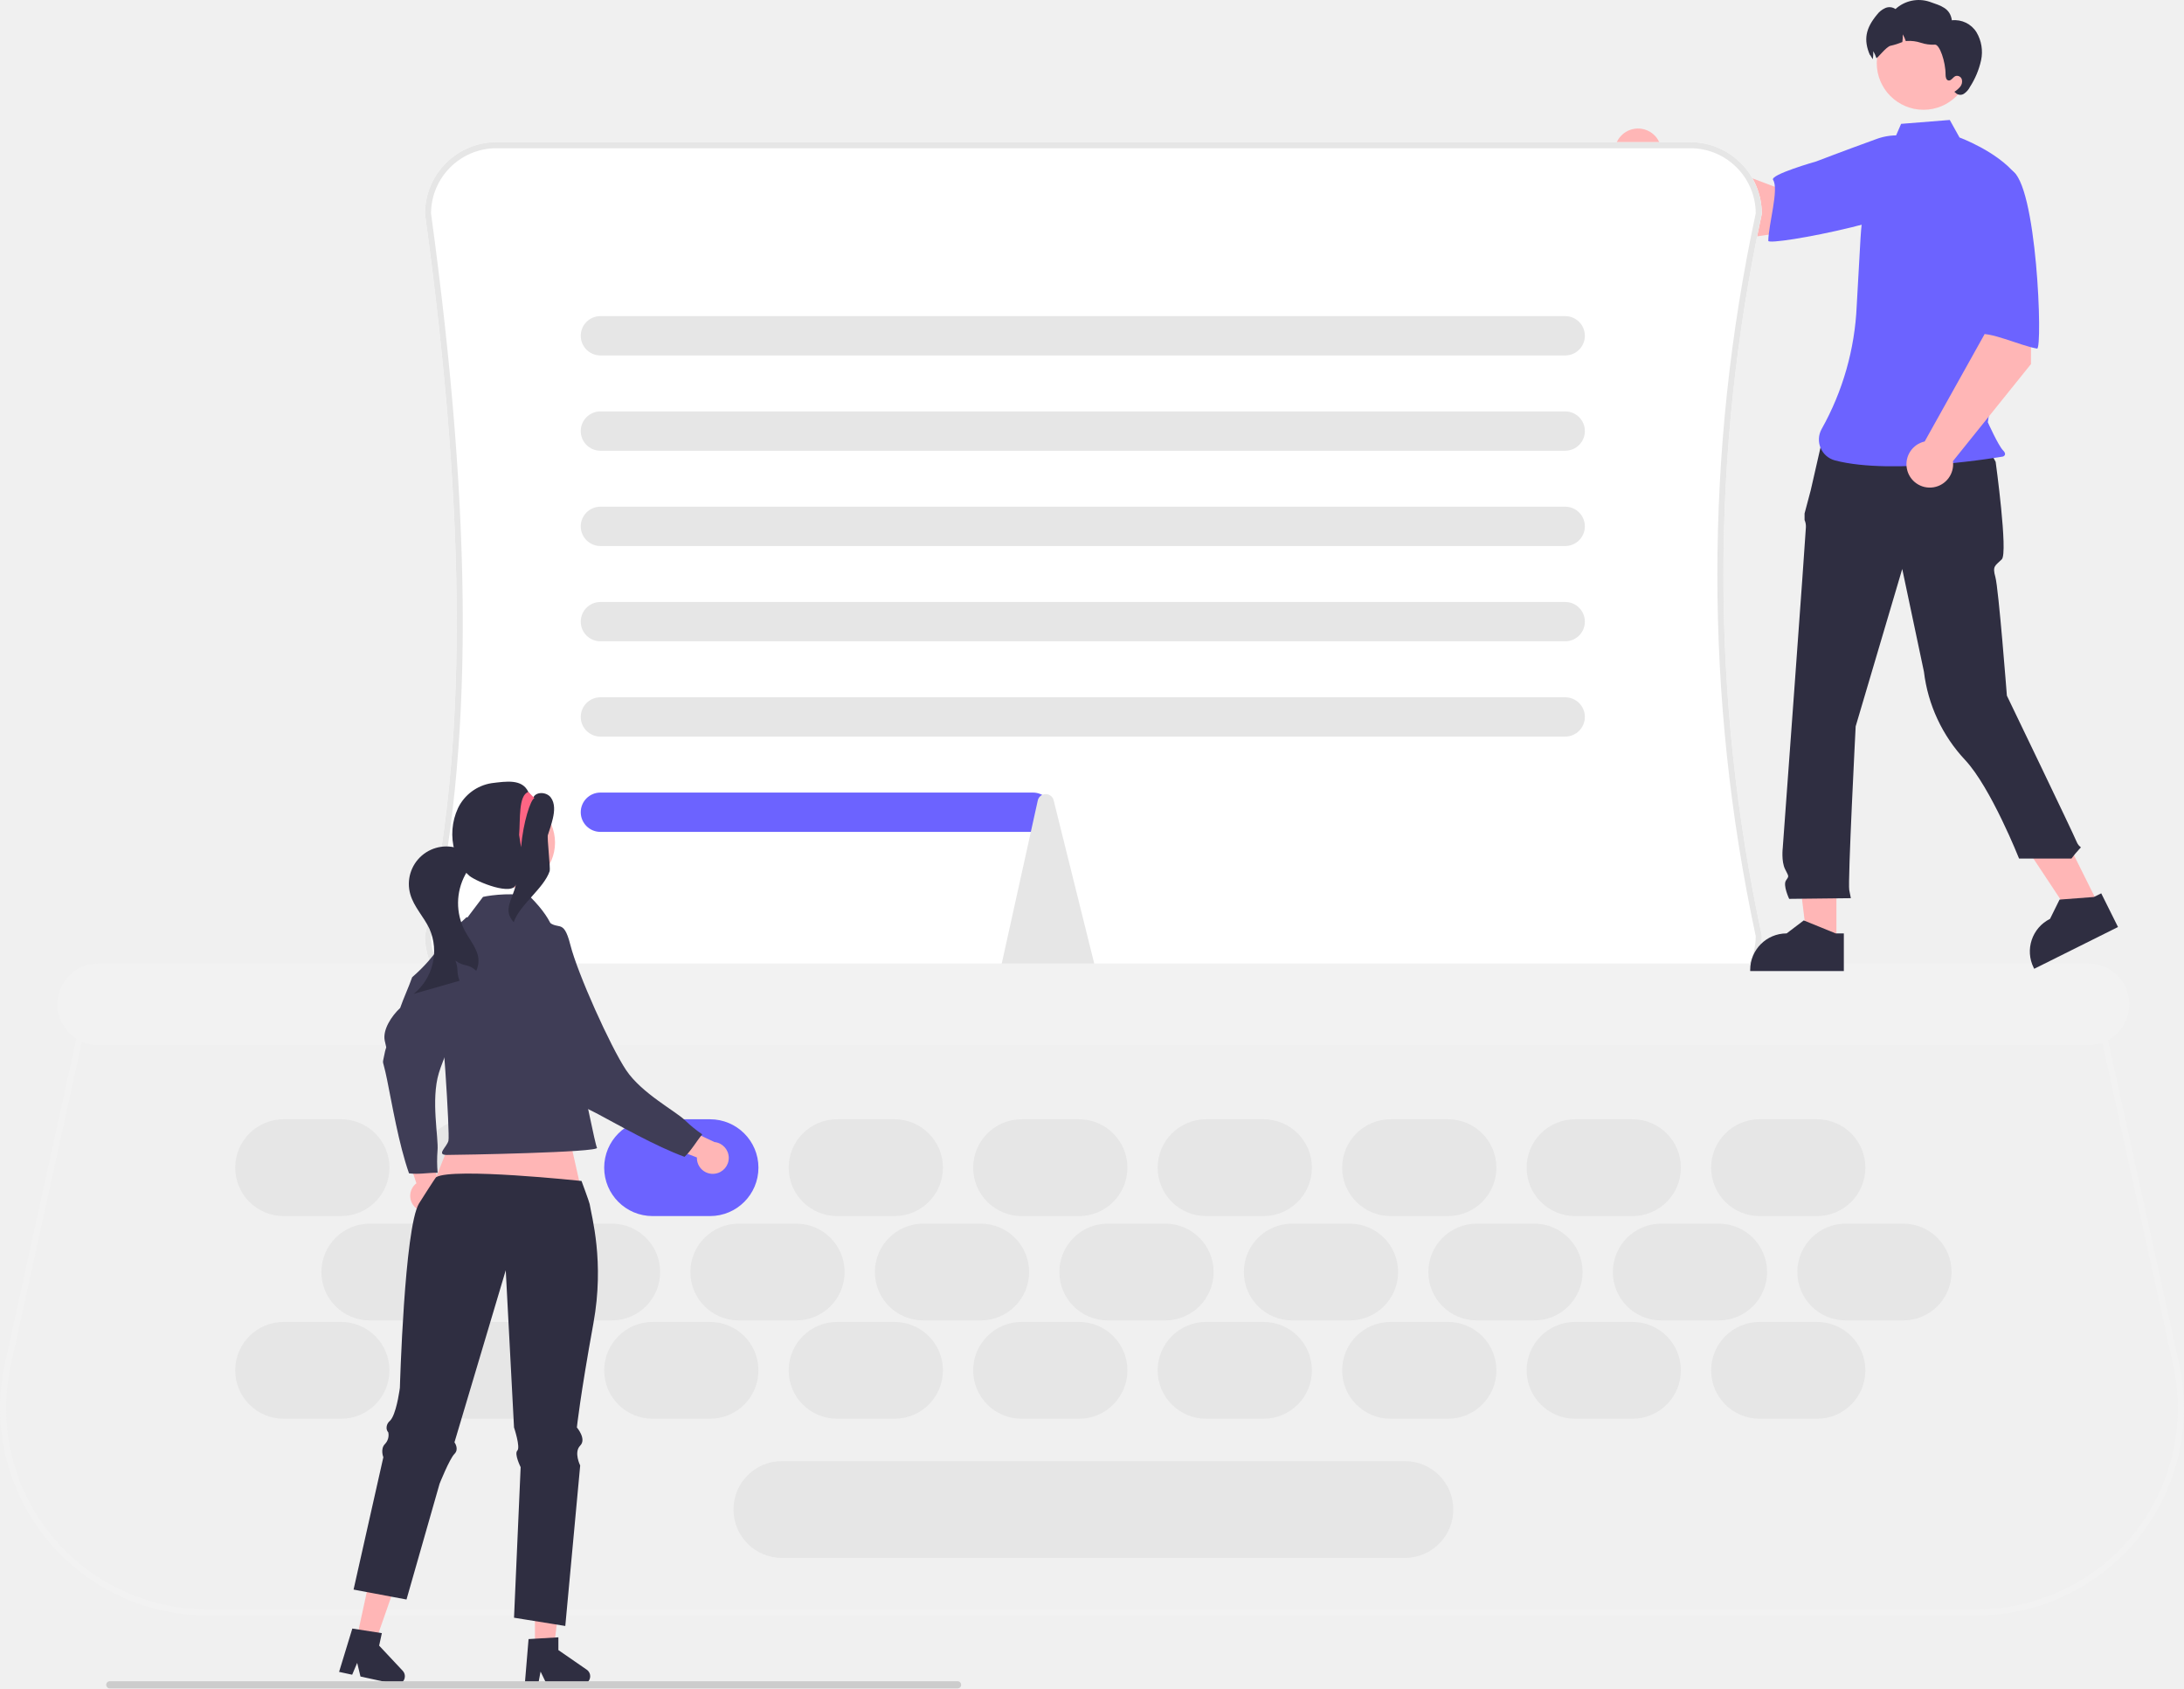
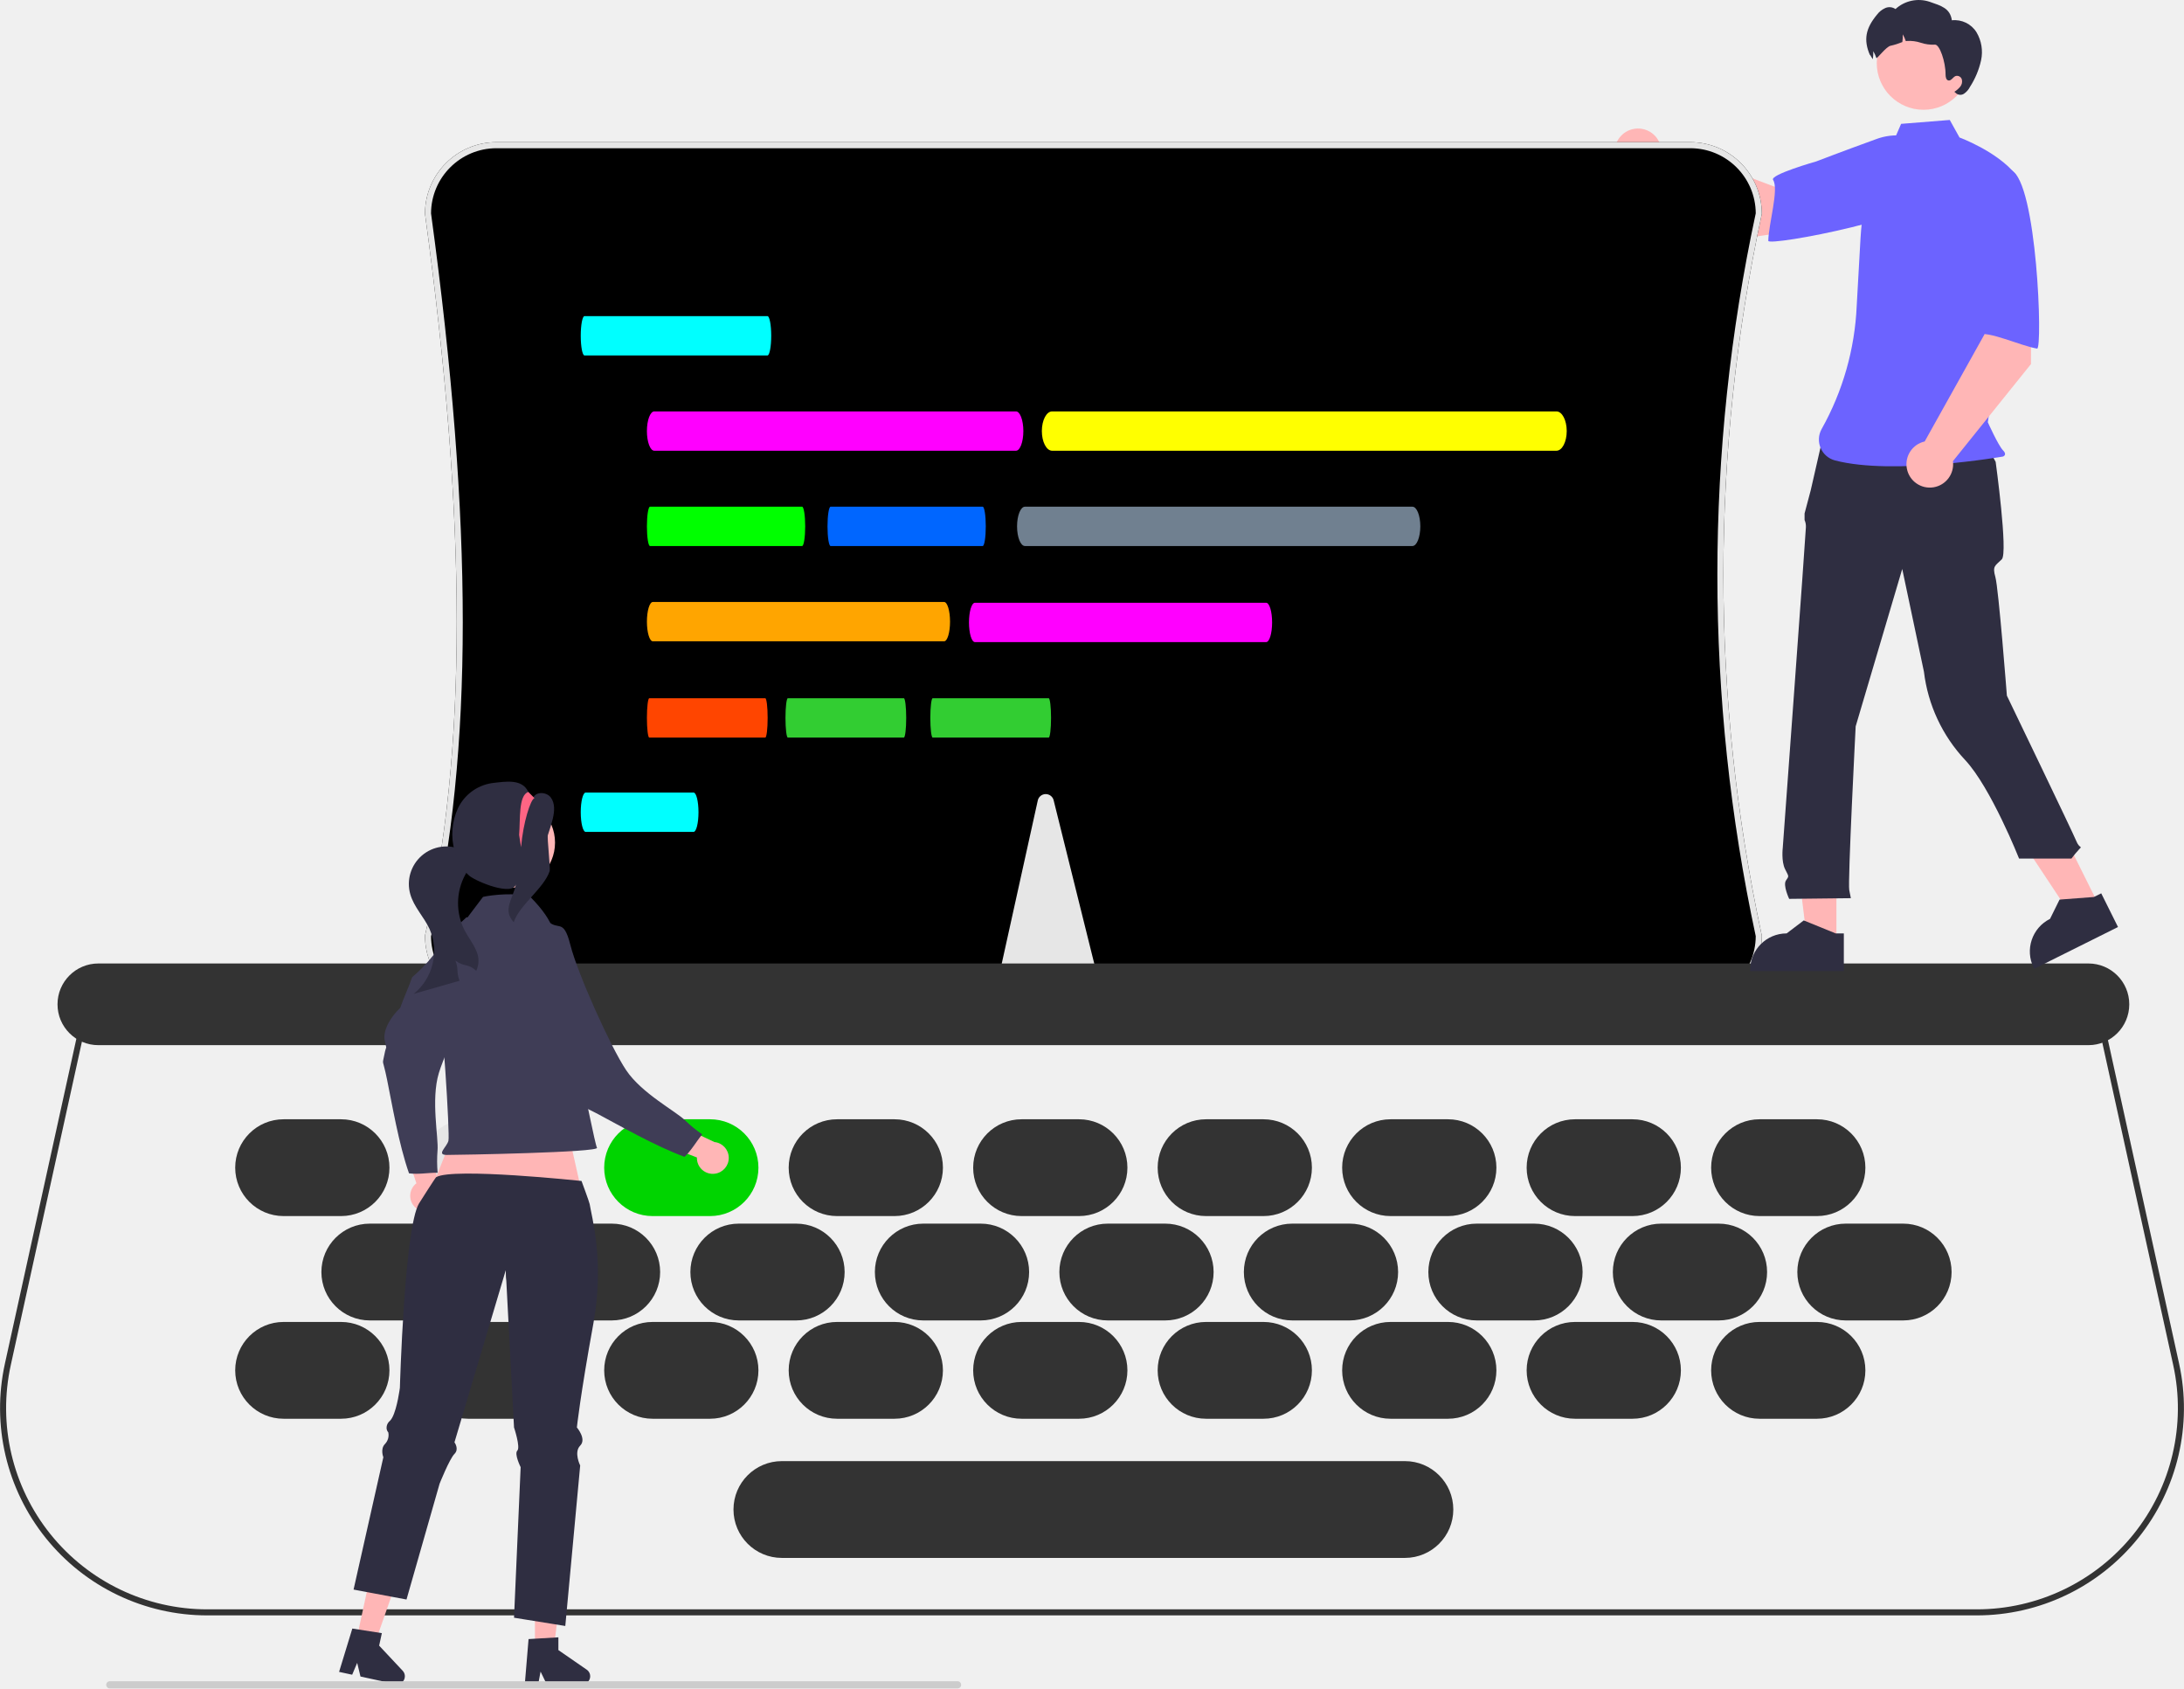
- <svg xmlns="http://www.w3.org/2000/svg" data-name="Layer 1" width="722.113" height="558.151" viewBox="0 0 722.113 558.151">
-   <path d="M892.077,705.041h-585.082a68.496,68.496,0,0,1-66.896-83.213l26.134-118.787H932.84l26.134,118.787a68.496,68.496,0,0,1-66.896,83.213Zm-624.237-200-25.788,117.217a66.497,66.497,0,0,0,64.943,80.783h585.082a66.497,66.497,0,0,0,64.943-80.783l-25.788-117.217Z" transform="translate(-238.4798 -171.0368)" fill="#f2f2f2" />
-   <path d="M817.785,249.415l30.69-4.574-4.848-21.349-18.4,9.267-37.961-14.307a7.717,7.717,0,1,0-5.048,10.199Z" transform="translate(-238.4798 -171.0368)" fill="#ffb6b6" />
-   <path d="M880.164,233.455c-2.373,8.995-57.048,19.141-57.02,17.195.078-5.531,3.593-17.135,1.585-20.146-1.148-1.722,14.313-6.121,14.313-6.121s8.533-3.285,19.596-7.293a19.721,19.721,0,0,1,18.85,2.604S882.537,224.461,880.164,233.455Z" transform="translate(-238.4798 -171.0368)" fill="#6c63ff" />
-   <path d="M351.247,608.037h-19a16,16,0,0,0,0,32h19a16,16,0,0,0,0-32Z" transform="translate(-238.4798 -171.0368)" fill="#e6e6e6" />
-   <path d="M412.247,608.037h-19a16,16,0,0,0,0,32h19a16,16,0,0,0,0-32Z" transform="translate(-238.4798 -171.0368)" fill="#e6e6e6" />
-   <path d="M473.247,608.037h-19a16,16,0,0,0,0,32h19a16,16,0,0,0,0-32Z" transform="translate(-238.4798 -171.0368)" fill="#e6e6e6" />
-   <path d="M534.247,608.037h-19a16,16,0,0,0,0,32h19a16,16,0,0,0,0-32Z" transform="translate(-238.4798 -171.0368)" fill="#e6e6e6" />
-   <path d="M595.247,608.037h-19a16,16,0,0,0,0,32h19a16,16,0,0,0,0-32Z" transform="translate(-238.4798 -171.0368)" fill="#e6e6e6" />
-   <path d="M656.247,608.037h-19a16,16,0,0,0,0,32h19a16,16,0,0,0,0-32Z" transform="translate(-238.4798 -171.0368)" fill="#e6e6e6" />
-   <path d="M717.247,608.037h-19a16,16,0,0,0,0,32h19a16,16,0,0,0,0-32Z" transform="translate(-238.4798 -171.0368)" fill="#e6e6e6" />
-   <path d="M778.247,608.037h-19a16,16,0,0,0,0,32h19a16,16,0,0,0,0-32Z" transform="translate(-238.4798 -171.0368)" fill="#e6e6e6" />
-   <path d="M839.247,608.037h-19a16,16,0,0,0,0,32h19a16,16,0,0,0,0-32Z" transform="translate(-238.4798 -171.0368)" fill="#e6e6e6" />
-   <path d="M351.247,541.037h-19a16,16,0,0,0,0,32h19a16,16,0,0,0,0-32Z" transform="translate(-238.4798 -171.0368)" fill="#e6e6e6" />
-   <path d="M412.247,541.037h-19a16,16,0,0,0,0,32h19a16,16,0,0,0,0-32Z" transform="translate(-238.4798 -171.0368)" fill="#e6e6e6" />
-   <path d="M473.247,541.037h-19a16,16,0,0,0,0,32h19a16,16,0,0,0,0-32Z" transform="translate(-238.4798 -171.0368)" fill="#6c63ff" />
-   <path d="M534.247,541.037h-19a16,16,0,0,0,0,32h19a16,16,0,0,0,0-32Z" transform="translate(-238.4798 -171.0368)" fill="#e6e6e6" />
-   <path d="M595.247,541.037h-19a16,16,0,0,0,0,32h19a16,16,0,0,0,0-32Z" transform="translate(-238.4798 -171.0368)" fill="#e6e6e6" />
-   <path d="M656.247,541.037h-19a16,16,0,0,0,0,32h19a16,16,0,0,0,0-32Z" transform="translate(-238.4798 -171.0368)" fill="#e6e6e6" />
-   <path d="M717.247,541.037h-19a16,16,0,0,0,0,32h19a16,16,0,0,0,0-32Z" transform="translate(-238.4798 -171.0368)" fill="#e6e6e6" />
-   <path d="M778.247,541.037h-19a16,16,0,0,0,0,32h19a16,16,0,0,0,0-32Z" transform="translate(-238.4798 -171.0368)" fill="#e6e6e6" />
-   <path d="M839.247,541.037h-19a16,16,0,0,0,0,32h19a16,16,0,0,0,0-32Z" transform="translate(-238.4798 -171.0368)" fill="#e6e6e6" />
-   <path d="M379.747,575.537h-19a16,16,0,0,0,0,32h19a16,16,0,0,0,0-32Z" transform="translate(-238.4798 -171.0368)" fill="#e6e6e6" />
-   <path d="M440.747,575.537h-19a16,16,0,0,0,0,32h19a16,16,0,0,0,0-32Z" transform="translate(-238.4798 -171.0368)" fill="#e6e6e6" />
-   <path d="M501.747,575.537h-19a16,16,0,0,0,0,32h19a16,16,0,0,0,0-32Z" transform="translate(-238.4798 -171.0368)" fill="#e6e6e6" />
-   <path d="M562.747,575.537h-19a16,16,0,0,0,0,32h19a16,16,0,0,0,0-32Z" transform="translate(-238.4798 -171.0368)" fill="#e6e6e6" />
-   <path d="M623.747,575.537h-19a16,16,0,0,0,0,32h19a16,16,0,0,0,0-32Z" transform="translate(-238.4798 -171.0368)" fill="#e6e6e6" />
-   <path d="M684.747,575.537h-19a16,16,0,0,0,0,32h19a16,16,0,0,0,0-32Z" transform="translate(-238.4798 -171.0368)" fill="#e6e6e6" />
-   <path d="M745.747,575.537h-19a16,16,0,0,0,0,32h19a16,16,0,0,0,0-32Z" transform="translate(-238.4798 -171.0368)" fill="#e6e6e6" />
-   <path d="M806.747,575.537h-19a16,16,0,0,0,0,32h19a16,16,0,0,0,0-32Z" transform="translate(-238.4798 -171.0368)" fill="#e6e6e6" />
-   <path d="M867.747,575.537h-19a16,16,0,0,0,0,32h19a16,16,0,0,0,0-32Z" transform="translate(-238.4798 -171.0368)" fill="#e6e6e6" />
-   <path d="M797.379,504.037H402.615a23.645,23.645,0,0,1-23.618-23.618l.026-.226c13.966-60.428,13.96-136.182-.017-238.402l-.009-.136a23.645,23.645,0,0,1,23.618-23.618H797.379A23.645,23.645,0,0,1,820.997,241.655l-.022.209a566.872,566.872,0,0,0,0,238.346l.022.209A23.645,23.645,0,0,1,797.379,504.037Z" transform="translate(-238.4798 -171.0368)" fill="#fff" />
-   <path d="M797.379,504.037H402.615a23.645,23.645,0,0,1-23.618-23.618l.026-.226c13.966-60.428,13.96-136.182-.017-238.402l-.009-.136a23.645,23.645,0,0,1,23.618-23.618H797.379A23.645,23.645,0,0,1,820.997,241.655l-.022.209a566.872,566.872,0,0,0,0,238.346l.022.209A23.645,23.645,0,0,1,797.379,504.037ZM380.997,480.531a21.643,21.643,0,0,0,21.618,21.506H797.379a21.643,21.643,0,0,0,21.618-21.514,568.845,568.845,0,0,1,0-238.973,21.643,21.643,0,0,0-21.618-21.514H402.615a21.643,21.643,0,0,0-21.618,21.551C394.989,343.956,394.99,419.893,380.997,480.531Z" transform="translate(-238.4798 -171.0368)" fill="#e6e6e6" />
-   <path d="M755.997,288.537h-319a6.5,6.5,0,0,1,0-13h319a6.5,6.5,0,0,1,0,13Z" transform="translate(-238.4798 -171.0368)" fill="#e6e6e6" />
-   <path d="M755.997,320.037h-319a6.5,6.5,0,0,1,0-13h319a6.5,6.5,0,0,1,0,13Z" transform="translate(-238.4798 -171.0368)" fill="#e6e6e6" />
-   <path d="M755.997,351.537h-319a6.5,6.5,0,0,1,0-13h319a6.5,6.5,0,0,1,0,13Z" transform="translate(-238.4798 -171.0368)" fill="#e6e6e6" />
-   <path d="M755.997,383.037h-319a6.5,6.5,0,0,1,0-13h319a6.5,6.5,0,0,1,0,13Z" transform="translate(-238.4798 -171.0368)" fill="#e6e6e6" />
-   <path d="M755.997,414.537h-319a6.5,6.5,0,0,1,0-13h319a6.5,6.5,0,0,1,0,13Z" transform="translate(-238.4798 -171.0368)" fill="#e6e6e6" />
-   <path d="M579.997,446.037h-143a6.5,6.5,0,0,1,0-13h143a6.5,6.5,0,0,1,0,13Z" transform="translate(-238.4798 -171.0368)" fill="#6c63ff" />
-   <path d="M598.178,495.537H571.855a2.658,2.658,0,0,1-2.069-1.02,3.174,3.174,0,0,1-.601-2.652l12.387-56.046a2.7,2.7,0,0,1,5.32-.081l13.936,56.045a3.175,3.175,0,0,1-.558,2.704A2.657,2.657,0,0,1,598.178,495.537Z" transform="translate(-238.4798 -171.0368)" fill="#e6e6e6" />
-   <path d="M928.997,516.537h-658a13.5,13.5,0,0,1,0-27h658a13.5,13.5,0,0,1,0,27Z" transform="translate(-238.4798 -171.0368)" fill="#f2f2f2" />
-   <polygon points="607.193 311.693 597.591 311.692 593.024 274.657 607.195 274.658 607.193 311.693" fill="#ffb6b6" />
-   <path d="M848.121,492.037l-30.96-.001v-.392a12.051,12.051,0,0,1,12.05-12.05h.001l5.655-4.29,10.551,4.291,2.703 0Z" transform="translate(-238.4798 -171.0368)" fill="#2f2e41" />
-   <polygon points="693.95 299.209 685.357 303.492 664.747 272.384 677.431 266.063 693.95 299.209" fill="#ffb6b6" />
-   <path d="M938.774,477.484l-27.709,13.81-.175-.35a12.051,12.051,0,0,1,5.409-16.16l.001-0,3.147-6.363,11.357-.867,2.419-1.206Z" transform="translate(-238.4798 -171.0368)" fill="#2f2e41" />
-   <path d="M841.419,314.529l52.945,1.853,3.959,7.352s4.146,30.079,2.023,32.203-3.185,2.123-2.123,5.84,3.807,39.222,3.807,39.222,21.871,45.366,22.933,48.021,2.123,1.593,1.062,2.654A39.098,39.098,0,0,0,923.369,454.859H906.064s-9.317-23.503-17.846-32.593a51.635,51.635,0,0,1-13.612-29.178l-7.175-33.965L852.036,411.148s-2.654,51.494-2.123,54.149l.531,2.654-20.396.228s-2.123-4.475-1.062-6.067.998-1.158-.297-3.764-.764-7.023-.764-7.023,7.655-104.412,7.655-106.005a5.295,5.295,0,0,0-.441-2.388V340.77l2.034-7.66Z" transform="translate(-238.4798 -171.0368)" fill="#2f2e41" />
-   <path d="M864.246,218.467c-3.446,2.049-5.508,5.813-6.691,9.644a91.389,91.389,0,0,0-3.927,21.835l-1.25,22.187a91.35,91.35,0,0,1-11.627,40.784,7.13,7.13,0,0,0,4.46,10.325c19.189,5.035,55.533-1.287,55.533-1.287s1.548-.516,0-2.064-5.021-9.288-5.021-9.288l4.128-27.117,5.16-54.697c-6.192-7.74-18.645-12.303-18.645-12.303l-3.218-5.792-16.089,1.287Z" transform="translate(-238.4798 -171.0368)" fill="#6c63ff" />
-   <circle cx="635.979" cy="20.834" r="15.455" fill="#ffb8b8" />
-   <path d="M893.503,190.953a26.877,26.877,0,0,1-3.676,8.807,5.995,5.995,0,0,1-2.005,2.277,2.192,2.192,0,0,1-2.785-.348l-.376-.306a7.976,7.976,0,0,0,1.949-1.692,2.716,2.716,0,0,0,.522-2.43,1.673,1.673,0,0,0-2.047-1.093c-.905.355-1.455,1.664-2.402,1.462-.766-.167-.926-1.177-.926-1.97.028-4.149-1.977-10.046-3.53-9.865a12.519,12.519,0,0,1-4.63-.62,12.13,12.13,0,0,0-4.637-.592c-.111.014-.223.035-.341.056a10.267,10.267,0,0,0-1.03-2.249,12.014,12.014,0,0,1-.125,2.548,23.832,23.832,0,0,1-3.857,1.218c-1.434.202-4.588,4.491-4.734,4.052a10.268,10.268,0,0,0-1.03-2.249,12.014,12.014,0,0,1-.125,2.548c-.007.035-.007.063-.014.097-.696-.926-1.121-2.054-.884-1.191-2.332-5.277-1.427-9.058,2.242-13.506a7.055,7.055,0,0,1,2.75-2.207,3.468,3.468,0,0,1,3.384.334,11.384,11.384,0,0,1,11.292-2.409c3.822,1.33,6.767,2.11,7.352,6.12a8.509,8.509,0,0,1,8.153,3.968A12.85,12.85,0,0,1,893.503,190.953Z" transform="translate(-238.4798 -171.0368)" fill="#2f2e41" />
-   <path d="M909.997,291.385l.025-31.029-21.832,1.63,6.437,19.57-19.775,35.421a7.717,7.717,0,1,0,9.338,6.504Z" transform="translate(-238.4798 -171.0368)" fill="#ffb6b6" />
-   <path d="M903.458,227.33c8.544,3.68,10.475,59.255,8.554,58.939-5.458-.896-16.413-6.093-19.688-4.554-1.873.88-3.932-15.062-3.932-15.062s-1.984-8.926-4.308-20.461a19.721,19.721,0,0,1,5.369-18.256S894.914,223.651,903.458,227.33Z" transform="translate(-238.4798 -171.0368)" fill="#6c63ff" />
-   <path d="M375.817,570.227a5.239,5.239,0,0,1,.342-8.026l-5.866-17.669,9.343,2.51,4.138,16.394a5.267,5.267,0,0,1-7.957,6.791Z" transform="translate(-238.4798 -171.0368)" fill="#ffb6b6" />
-   <path d="M392.751,474.231c1.55.889,10.722-1.313,12.514-.687-.989,6.033,4.382,3.769-1.45,11.692s-17.578,31.679-20.247,40.558-.027,21.391-.427,25.599a43.667,43.667,0,0,0,.036,7.324c-3.151-.04-6.257.614-9.457.196-3.413-9.657-5.708-23.403-7.266-31s-1.615-4.384-.901-8.183.888-1.038.137-4.672,2.285-8.2,5.091-10.803c1.21-3.479,2.773-6.723,3.97-10.165C383.525,486.435,384.102,482.013,392.751,474.231Z" transform="translate(-238.4798 -171.0368)" fill="#3f3d56" />
-   <path d="M474.884,559.027a5.239,5.239,0,0,1-5.979-5.365l-17.369-6.701,7.876-5.618,15.286,7.225a5.267,5.267,0,0,1,.185,10.459Z" transform="translate(-238.4798 -171.0368)" fill="#ffb6b6" />
-   <path d="M411.534,484.94c1.671-.632,5.801-9.113,7.423-10.098,4.029,4.598,5.695-.987,8.105,8.551s13.284,33.706,18.443,41.409,16.497,13.617,19.492,16.6a43.666,43.666,0,0,0,5.677,4.627c-2.033,2.407-3.503,5.221-5.859,7.426-9.625-3.503-21.695-10.468-28.551-14.094s-4.411-1.54-6.89-4.506-.237-1.345-3.52-3.075-4.878-6.976-5.105-10.797c-1.917-3.145-3.428-6.413-5.325-9.526C415.093,499.819,412.046,496.563,411.534,484.94Z" transform="translate(-238.4798 -171.0368)" fill="#3f3d56" />
-   <polygon points="186.123 366.39 194.791 405.071 139.247 401.616 154.351 363.627 186.123 366.39" fill="#ffb6b6" />
-   <polygon points="176.874 544.917 183.113 544.916 186.081 520.851 176.873 520.851 176.874 544.917" fill="#ffb6b6" />
-   <path d="M413.241,712.875l9.863-.589v4.226l9.377,6.476a2.64,2.64,0,0,1-1.5,4.812h-11.742l-2.024-4.18-.79,4.18h-4.427Z" transform="translate(-238.4798 -171.0368)" fill="#2f2e41" />
-   <polygon points="117.905 541.813 124.002 543.135 132.005 520.246 123.006 518.294 117.905 541.813" fill="#ffb6b6" />
-   <path d="M354.972,709.393l9.764,1.516-.896,4.13,7.791,8.317a2.64,2.64,0,0,1-2.486,4.384l-11.475-2.489-1.092-4.514-1.658,3.917-4.327-.939Z" transform="translate(-238.4798 -171.0368)" fill="#2f2e41" />
-   <path d="M434.689,608.453c-4.379,24.065-5.473,34.455-5.473,34.455s3.284,3.828,1.095,6.018,0,6.562,0,6.562l-4.923,53.053-3.963-.642-9.546-1.535-3.443-.556,2.189-49.769s-2.189-4.379-1.095-5.473c1.095-1.095-1.095-7.657-1.095-7.657l-2.734-51.958-16.958,56.881s1.645,2.189,0,3.828c-1.639,1.639-4.917,9.846-4.917,9.846l-10.085,35.287-.856,2.997-5.259-.985-5.724-1.076-1.052-.196-1.871-.355-1.205-.226-.41-.073-1.981-.373.599-2.66.312-1.4,8.531-37.892.196-.875.208-.923s-1.095-2.734.544-4.379a4.274,4.274,0,0,0,1.095-3.828,1.493,1.493,0,0,1-.147-.183,2.27,2.27,0,0,1-.391-.893,2.961,2.961,0,0,1,1.089-2.752,4.67,4.67,0,0,0,.777-1.113c1.663-3.15,2.501-9.822,2.501-9.822s1.48-52.845,6.323-60.917c.257-.422,5.399-8.523,5.668-8.688,5.467-3.278,48.063,1.25,48.063,1.25s2.58,6.931,2.696,7.652C434.075,573.136,438.401,588.039,434.689,608.453Z" transform="translate(-238.4798 -171.0368)" fill="#2f2e41" />
-   <path d="M421.746,481.165s.922-4.784-7.935-13.641c-4.689-1.563-12.813-.652-15.629,0-13.024,17.192-10.692,14.159-14.083,23.764a13.529,13.529,0,0,0-.928,6.838c1.563,7.815,4.1,47.928,3.579,50.012s-4.168,4.689-.521,4.689,50.675-.823,49.633-2.386S421.746,481.165,421.746,481.165Z" transform="translate(-238.4798 -171.0368)" fill="#3f3d56" />
-   <circle cx="168.577" cy="278.545" r="14.938" fill="#ffb6b6" />
-   <path d="M394.401,455.23c-.082,1.812-1.217,3.373-2.094,4.959a19.789,19.789,0,0,0-.184,18.46c1.219,2.313,2.907,4.377,3.875,6.806a7.731,7.731,0,0,1-.061,6.522c-2.618-2.519-3.896-1.189-6.869-3.388,1.169,3.277.172,3.383,1.346,6.657q-7.569,2.161-15.144,4.334a18.252,18.252,0,0,0,5.221-21.482c-1.846-3.958-5.146-7.221-6.347-11.427a12.399,12.399,0,0,1,17.042-14.713C392.886,451.472,394.483,453.447,394.401,455.23Z" transform="translate(-238.4798 -171.0368)" fill="#2f2e41" />
-   <path d="M413.163,432.839c-2.009-4.389-7.309-3.496-12.101-2.917a14.894,14.894,0,0,0-11.159,8.281,20.353,20.353,0,0,0-1.104,14.128,15.478,15.478,0,0,0,4.887,8.239c2.531,2.035,14.429,6.849,15.419,2.704-1.238,5.408-4.46,8.486-.773,12.631,1.91-5.737,9.985-11.186,11.895-16.922.287-.864-.893-11.013-.606-11.876.606-1.82,1.213-3.644,1.651-5.511.55-2.346.762-5.037-.696-6.956s-5.129-1.994-5.866.301" transform="translate(-238.4798 -171.0368)" fill="#2f2e41" />
-   <path d="M410.758,451.107l-.639-4.065c.434-5.056-.274-13.097,3.043-14.203l2.029,2.029C413.909,435.296,411.467,442.856,410.758,451.107Z" transform="translate(-238.4798 -171.0368)" fill="#ff6584" />
-   <path d="M556.269,727.998a1.186,1.186,0,0,1-1.19,1.19h-280.29a1.19,1.19,0,1,1,0-2.38h280.29A1.187,1.187,0,0,1,556.269,727.998Z" transform="translate(-238.4798 -171.0368)" fill="#ccc" />
-   <path d="M702.997,654.041h-206a16,16,0,0,0,0,32h206a16,16,0,0,0,0-32Z" transform="translate(-238.4798 -171.0368)" fill="#e6e6e6" />
+ <svg xmlns="http://www.w3.org/2000/svg" data-name="Layer 1" width="722.113" height="558.151" viewBox="0 0 722.113 558.151" version="1.1" id="svg136">
+   <defs id="defs140" />
+   <path d="M892.077,705.041h-585.082a68.496,68.496,0,0,1-66.896-83.213l26.134-118.787H932.84l26.134,118.787a68.496,68.496,0,0,1-66.896,83.213Zm-624.237-200-25.788,117.217a66.497,66.497,0,0,0,64.943,80.783h585.082a66.497,66.497,0,0,0,64.943-80.783l-25.788-117.217Z" transform="translate(-238.4798 -171.0368)" fill="#f2f2f2" id="path2" style="fill:#333333" />
+   <path d="M817.785,249.415l30.69-4.574-4.848-21.349-18.4,9.267-37.961-14.307a7.717,7.717,0,1,0-5.048,10.199Z" transform="translate(-238.4798 -171.0368)" fill="#ffb6b6" id="path4" />
+   <path d="M880.164,233.455c-2.373,8.995-57.048,19.141-57.02,17.195.078-5.531,3.593-17.135,1.585-20.146-1.148-1.722,14.313-6.121,14.313-6.121s8.533-3.285,19.596-7.293a19.721,19.721,0,0,1,18.85,2.604S882.537,224.461,880.164,233.455Z" transform="translate(-238.4798 -171.0368)" fill="#6c63ff" id="path6" />
+   <path d="M351.247,608.037h-19a16,16,0,0,0,0,32h19a16,16,0,0,0,0-32Z" transform="translate(-238.4798 -171.0368)" fill="#e6e6e6" id="path8" style="fill:#333333" />
+   <path d="M412.247,608.037h-19a16,16,0,0,0,0,32h19a16,16,0,0,0,0-32Z" transform="translate(-238.4798 -171.0368)" fill="#e6e6e6" id="path10" style="fill:#333333" />
+   <path d="M473.247,608.037h-19a16,16,0,0,0,0,32h19a16,16,0,0,0,0-32Z" transform="translate(-238.4798 -171.0368)" fill="#e6e6e6" id="path12" style="fill:#333333" />
+   <path d="M534.247,608.037h-19a16,16,0,0,0,0,32h19a16,16,0,0,0,0-32Z" transform="translate(-238.4798 -171.0368)" fill="#e6e6e6" id="path14" style="fill:#333333" />
+   <path d="M595.247,608.037h-19a16,16,0,0,0,0,32h19a16,16,0,0,0,0-32Z" transform="translate(-238.4798 -171.0368)" fill="#e6e6e6" id="path16" style="fill:#333333" />
+   <path d="M656.247,608.037h-19a16,16,0,0,0,0,32h19a16,16,0,0,0,0-32Z" transform="translate(-238.4798 -171.0368)" fill="#e6e6e6" id="path18" style="fill:#333333" />
+   <path d="M717.247,608.037h-19a16,16,0,0,0,0,32h19a16,16,0,0,0,0-32Z" transform="translate(-238.4798 -171.0368)" fill="#e6e6e6" id="path20" style="fill:#333333" />
+   <path d="M778.247,608.037h-19a16,16,0,0,0,0,32h19a16,16,0,0,0,0-32Z" transform="translate(-238.4798 -171.0368)" fill="#e6e6e6" id="path22" style="fill:#333333" />
+   <path d="M839.247,608.037h-19a16,16,0,0,0,0,32h19a16,16,0,0,0,0-32Z" transform="translate(-238.4798 -171.0368)" fill="#e6e6e6" id="path24" style="fill:#333333" />
+   <path d="M351.247,541.037h-19a16,16,0,0,0,0,32h19a16,16,0,0,0,0-32Z" transform="translate(-238.4798 -171.0368)" fill="#e6e6e6" id="path26" style="fill:#333333" />
+   <path d="M412.247,541.037h-19a16,16,0,0,0,0,32h19a16,16,0,0,0,0-32Z" transform="translate(-238.4798 -171.0368)" fill="#e6e6e6" id="path28" />
+   <path d="M473.247,541.037h-19a16,16,0,0,0,0,32h19a16,16,0,0,0,0-32Z" transform="translate(-238.4798 -171.0368)" fill="#6c63ff" id="path30" style="fill:#00d400" />
+   <path d="M534.247,541.037h-19a16,16,0,0,0,0,32h19a16,16,0,0,0,0-32Z" transform="translate(-238.4798 -171.0368)" fill="#e6e6e6" id="path32" style="fill:#333333" />
+   <path d="M595.247,541.037h-19a16,16,0,0,0,0,32h19a16,16,0,0,0,0-32Z" transform="translate(-238.4798 -171.0368)" fill="#e6e6e6" id="path34" style="fill:#333333" />
+   <path d="M656.247,541.037h-19a16,16,0,0,0,0,32h19a16,16,0,0,0,0-32Z" transform="translate(-238.4798 -171.0368)" fill="#e6e6e6" id="path36" style="fill:#333333" />
+   <path d="M717.247,541.037h-19a16,16,0,0,0,0,32h19a16,16,0,0,0,0-32Z" transform="translate(-238.4798 -171.0368)" fill="#e6e6e6" id="path38" style="fill:#333333" />
+   <path d="M778.247,541.037h-19a16,16,0,0,0,0,32h19a16,16,0,0,0,0-32Z" transform="translate(-238.4798 -171.0368)" fill="#e6e6e6" id="path40" style="fill:#333333" />
+   <path d="M839.247,541.037h-19a16,16,0,0,0,0,32h19a16,16,0,0,0,0-32Z" transform="translate(-238.4798 -171.0368)" fill="#e6e6e6" id="path42" style="fill:#333333" />
+   <path d="M379.747,575.537h-19a16,16,0,0,0,0,32h19a16,16,0,0,0,0-32Z" transform="translate(-238.4798 -171.0368)" fill="#e6e6e6" id="path44" style="fill:#333333" />
+   <path d="M440.747,575.537h-19a16,16,0,0,0,0,32h19a16,16,0,0,0,0-32Z" transform="translate(-238.4798 -171.0368)" fill="#e6e6e6" id="path46" style="fill:#333333" />
+   <path d="M501.747,575.537h-19a16,16,0,0,0,0,32h19a16,16,0,0,0,0-32Z" transform="translate(-238.4798 -171.0368)" fill="#e6e6e6" id="path48" style="fill:#333333" />
+   <path d="M562.747,575.537h-19a16,16,0,0,0,0,32h19a16,16,0,0,0,0-32Z" transform="translate(-238.4798 -171.0368)" fill="#e6e6e6" id="path50" style="fill:#333333" />
+   <path d="M623.747,575.537h-19a16,16,0,0,0,0,32h19a16,16,0,0,0,0-32Z" transform="translate(-238.4798 -171.0368)" fill="#e6e6e6" id="path52" style="fill:#333333" />
+   <path d="M684.747,575.537h-19a16,16,0,0,0,0,32h19a16,16,0,0,0,0-32Z" transform="translate(-238.4798 -171.0368)" fill="#e6e6e6" id="path54" style="fill:#333333" />
+   <path d="M745.747,575.537h-19a16,16,0,0,0,0,32h19a16,16,0,0,0,0-32Z" transform="translate(-238.4798 -171.0368)" fill="#e6e6e6" id="path56" style="fill:#333333" />
+   <path d="M806.747,575.537h-19a16,16,0,0,0,0,32h19a16,16,0,0,0,0-32Z" transform="translate(-238.4798 -171.0368)" fill="#e6e6e6" id="path58" style="fill:#333333" />
+   <path d="M867.747,575.537h-19a16,16,0,0,0,0,32h19a16,16,0,0,0,0-32Z" transform="translate(-238.4798 -171.0368)" fill="#e6e6e6" id="path60" style="fill:#333333" />
+   <path d="M797.379,504.037H402.615a23.645,23.645,0,0,1-23.618-23.618l.026-.226c13.966-60.428,13.96-136.182-.017-238.402l-.009-.136a23.645,23.645,0,0,1,23.618-23.618H797.379A23.645,23.645,0,0,1,820.997,241.655l-.022.209a566.872,566.872,0,0,0,0,238.346l.022.209A23.645,23.645,0,0,1,797.379,504.037Z" fill="#fff" id="path62" style="fill:#000000" transform="translate(-238.4798 -171.0368)" />
+   <path d="M797.379,504.037H402.615a23.645,23.645,0,0,1-23.618-23.618l.026-.226c13.966-60.428,13.96-136.182-.017-238.402l-.009-.136a23.645,23.645,0,0,1,23.618-23.618H797.379A23.645,23.645,0,0,1,820.997,241.655l-.022.209a566.872,566.872,0,0,0,0,238.346l.022.209A23.645,23.645,0,0,1,797.379,504.037ZM380.997,480.531a21.643,21.643,0,0,0,21.618,21.506H797.379a21.643,21.643,0,0,0,21.618-21.514,568.845,568.845,0,0,1,0-238.973,21.643,21.643,0,0,0-21.618-21.514H402.615a21.643,21.643,0,0,0-21.618,21.551C394.989,343.956,394.99,419.893,380.997,480.531Z" transform="translate(-238.4798 -171.0368)" fill="#e6e6e6" id="path64" />
+   <path d="M 253.76,117.5 H 193.25 a 1.233,6.5 0 0 1 0,-13 h 60.51 a 1.233,6.5 0 0 1 0,13 z" fill="#e6e6e6" id="path66" style="stroke-width:0.436;fill:#00ffff" />
+   <path d="M 514.619,149 H 347.873 a 3.398,6.5 0 0 1 0,-13 h 166.747 a 3.398,6.5 0 0 1 0,13 z" fill="#e6e6e6" id="path68" style="fill:#ffff00;stroke-width:0.723" />
+   <path d="M 335.924,149 H 216.33 a 2.437,6.5 0 0 1 0,-13 h 119.593 a 2.437,6.5 0 0 1 0,13 z" fill="#e6e6e6" id="path68-9" style="fill:#ff00ff;stroke-width:0.612" />
+   <path d="m 265.202,180.5 h -50.284 a 1.025,6.5 0 0 1 0,-13 h 50.284 a 1.025,6.5 0 0 1 0,13 z" fill="#e6e6e6" id="path70" style="fill:#00ff00;stroke-width:0.397" />
+   <path d="m 324.912,180.5 h -50.284 a 1.025,6.5 0 0 1 0,-13 h 50.284 a 1.025,6.5 0 0 1 0,13 z" fill="#e6e6e6" id="path70-9" style="fill:#0066ff;stroke-width:0.397" />
+   <path d="M 467.002,180.5 H 338.887 a 2.61,6.5 0 0 1 0,-13 h 128.115 a 2.61,6.5 0 0 1 0,13 z" fill="#e6e6e6" id="path70-9-6" style="fill:#708090;stroke-width:0.634" />
+   <path d="m 312.157,212 h -96.301 a 1.962,6.5 0 0 1 0,-13 h 96.301 a 1.962,6.5 0 0 1 0,13 z" fill="#e6e6e6" id="path72" style="stroke-width:0.549;fill:#ffa500" />
+   <path d="m 418.645,212.259 h -96.301 a 1.962,6.5 0 0 1 0,-13 h 96.301 a 1.962,6.5 0 0 1 0,13 z" fill="#e6e6e6" id="path72-2" style="fill:#ff00ff;stroke-width:0.549" />
+   <path d="m 253.029,243.822 h -38.354 a 0.782,6.5 0 0 1 0,-13 h 38.354 a 0.782,6.5 0 0 1 0,13 z" fill="#e6e6e6" id="path74" style="fill:#ff4500;stroke-width:0.347" />
+   <path d="m 298.844,243.822 h -38.354 a 0.782,6.5 0 0 1 0,-13 h 38.354 a 0.782,6.5 0 0 1 0,13 z" fill="#e6e6e6" id="path74-3" style="fill:#32cd32;stroke-width:0.347" />
+   <path d="m 346.736,243.822 h -38.354 a 0.782,6.5 0 0 1 0,-13 h 38.354 a 0.782,6.5 0 0 1 0,13 z" fill="#e6e6e6" id="path74-3-6" style="fill:#32cd32;stroke-width:0.347" />
+   <path d="m 229.325,275 h -35.686 a 1.622,6.5 0 0 1 0,-13 h 35.686 a 1.622,6.5 0 0 1 0,13 z" fill="#6c63ff" id="path76" style="stroke-width:0.5;fill:#00ffff" />
+   <path d="M598.178,495.537H571.855a2.658,2.658,0,0,1-2.069-1.02,3.174,3.174,0,0,1-.601-2.652l12.387-56.046a2.7,2.7,0,0,1,5.32-.081l13.936,56.045a3.175,3.175,0,0,1-.558,2.704A2.657,2.657,0,0,1,598.178,495.537Z" transform="translate(-238.4798 -171.0368)" fill="#e6e6e6" id="path78" />
+   <path d="M928.997,516.537h-658a13.5,13.5,0,0,1,0-27h658a13.5,13.5,0,0,1,0,27Z" transform="translate(-238.4798 -171.0368)" fill="#f2f2f2" id="path80" style="fill:#333333" />
+   <polygon points="607.193 311.693 597.591 311.692 593.024 274.657 607.195 274.658 607.193 311.693" fill="#ffb6b6" id="polygon82" />
+   <path d="M848.121,492.037l-30.96-.001v-.392a12.051,12.051,0,0,1,12.05-12.05h.001l5.655-4.29,10.551,4.291,2.703 0Z" transform="translate(-238.4798 -171.0368)" fill="#2f2e41" id="path84" />
+   <polygon points="693.95 299.209 685.357 303.492 664.747 272.384 677.431 266.063 693.95 299.209" fill="#ffb6b6" id="polygon86" />
+   <path d="M938.774,477.484l-27.709,13.81-.175-.35a12.051,12.051,0,0,1,5.409-16.16l.001-0,3.147-6.363,11.357-.867,2.419-1.206Z" transform="translate(-238.4798 -171.0368)" fill="#2f2e41" id="path88" />
+   <path d="M841.419,314.529l52.945,1.853,3.959,7.352s4.146,30.079,2.023,32.203-3.185,2.123-2.123,5.84,3.807,39.222,3.807,39.222,21.871,45.366,22.933,48.021,2.123,1.593,1.062,2.654A39.098,39.098,0,0,0,923.369,454.859H906.064s-9.317-23.503-17.846-32.593a51.635,51.635,0,0,1-13.612-29.178l-7.175-33.965L852.036,411.148s-2.654,51.494-2.123,54.149l.531,2.654-20.396.228s-2.123-4.475-1.062-6.067.998-1.158-.297-3.764-.764-7.023-.764-7.023,7.655-104.412,7.655-106.005a5.295,5.295,0,0,0-.441-2.388V340.77l2.034-7.66Z" transform="translate(-238.4798 -171.0368)" fill="#2f2e41" id="path90" />
+   <path d="M864.246,218.467c-3.446,2.049-5.508,5.813-6.691,9.644a91.389,91.389,0,0,0-3.927,21.835l-1.25,22.187a91.35,91.35,0,0,1-11.627,40.784,7.13,7.13,0,0,0,4.46,10.325c19.189,5.035,55.533-1.287,55.533-1.287s1.548-.516,0-2.064-5.021-9.288-5.021-9.288l4.128-27.117,5.16-54.697c-6.192-7.74-18.645-12.303-18.645-12.303l-3.218-5.792-16.089,1.287Z" transform="translate(-238.4798 -171.0368)" fill="#6c63ff" id="path92" />
+   <circle cx="635.979" cy="20.834" r="15.455" fill="#ffb8b8" id="circle94" />
+   <path d="M893.503,190.953a26.877,26.877,0,0,1-3.676,8.807,5.995,5.995,0,0,1-2.005,2.277,2.192,2.192,0,0,1-2.785-.348l-.376-.306a7.976,7.976,0,0,0,1.949-1.692,2.716,2.716,0,0,0,.522-2.43,1.673,1.673,0,0,0-2.047-1.093c-.905.355-1.455,1.664-2.402,1.462-.766-.167-.926-1.177-.926-1.97.028-4.149-1.977-10.046-3.53-9.865a12.519,12.519,0,0,1-4.63-.62,12.13,12.13,0,0,0-4.637-.592c-.111.014-.223.035-.341.056a10.267,10.267,0,0,0-1.03-2.249,12.014,12.014,0,0,1-.125,2.548,23.832,23.832,0,0,1-3.857,1.218c-1.434.202-4.588,4.491-4.734,4.052a10.268,10.268,0,0,0-1.03-2.249,12.014,12.014,0,0,1-.125,2.548c-.007.035-.007.063-.014.097-.696-.926-1.121-2.054-.884-1.191-2.332-5.277-1.427-9.058,2.242-13.506a7.055,7.055,0,0,1,2.75-2.207,3.468,3.468,0,0,1,3.384.334,11.384,11.384,0,0,1,11.292-2.409c3.822,1.33,6.767,2.11,7.352,6.12a8.509,8.509,0,0,1,8.153,3.968A12.85,12.85,0,0,1,893.503,190.953Z" transform="translate(-238.4798 -171.0368)" fill="#2f2e41" id="path96" />
+   <path d="M909.997,291.385l.025-31.029-21.832,1.63,6.437,19.57-19.775,35.421a7.717,7.717,0,1,0,9.338,6.504Z" transform="translate(-238.4798 -171.0368)" fill="#ffb6b6" id="path98" />
+   <path d="M903.458,227.33c8.544,3.68,10.475,59.255,8.554,58.939-5.458-.896-16.413-6.093-19.688-4.554-1.873.88-3.932-15.062-3.932-15.062s-1.984-8.926-4.308-20.461a19.721,19.721,0,0,1,5.369-18.256S894.914,223.651,903.458,227.33Z" transform="translate(-238.4798 -171.0368)" fill="#6c63ff" id="path100" />
+   <path d="M375.817,570.227a5.239,5.239,0,0,1,.342-8.026l-5.866-17.669,9.343,2.51,4.138,16.394a5.267,5.267,0,0,1-7.957,6.791Z" transform="translate(-238.4798 -171.0368)" fill="#ffb6b6" id="path102" />
+   <path d="M392.751,474.231c1.55.889,10.722-1.313,12.514-.687-.989,6.033,4.382,3.769-1.45,11.692s-17.578,31.679-20.247,40.558-.027,21.391-.427,25.599a43.667,43.667,0,0,0,.036,7.324c-3.151-.04-6.257.614-9.457.196-3.413-9.657-5.708-23.403-7.266-31s-1.615-4.384-.901-8.183.888-1.038.137-4.672,2.285-8.2,5.091-10.803c1.21-3.479,2.773-6.723,3.97-10.165C383.525,486.435,384.102,482.013,392.751,474.231Z" transform="translate(-238.4798 -171.0368)" fill="#3f3d56" id="path104" />
+   <path d="M474.884,559.027a5.239,5.239,0,0,1-5.979-5.365l-17.369-6.701,7.876-5.618,15.286,7.225a5.267,5.267,0,0,1,.185,10.459Z" transform="translate(-238.4798 -171.0368)" fill="#ffb6b6" id="path106" />
+   <path d="M411.534,484.94c1.671-.632,5.801-9.113,7.423-10.098,4.029,4.598,5.695-.987,8.105,8.551s13.284,33.706,18.443,41.409,16.497,13.617,19.492,16.6a43.666,43.666,0,0,0,5.677,4.627c-2.033,2.407-3.503,5.221-5.859,7.426-9.625-3.503-21.695-10.468-28.551-14.094s-4.411-1.54-6.89-4.506-.237-1.345-3.52-3.075-4.878-6.976-5.105-10.797c-1.917-3.145-3.428-6.413-5.325-9.526C415.093,499.819,412.046,496.563,411.534,484.94Z" transform="translate(-238.4798 -171.0368)" fill="#3f3d56" id="path108" />
+   <polygon points="186.123 366.39 194.791 405.071 139.247 401.616 154.351 363.627 186.123 366.39" fill="#ffb6b6" id="polygon110" />
+   <polygon points="176.874 544.917 183.113 544.916 186.081 520.851 176.873 520.851 176.874 544.917" fill="#ffb6b6" id="polygon112" />
+   <path d="M413.241,712.875l9.863-.589v4.226l9.377,6.476a2.64,2.64,0,0,1-1.5,4.812h-11.742l-2.024-4.18-.79,4.18h-4.427Z" transform="translate(-238.4798 -171.0368)" fill="#2f2e41" id="path114" />
+   <polygon points="117.905 541.813 124.002 543.135 132.005 520.246 123.006 518.294 117.905 541.813" fill="#ffb6b6" id="polygon116" />
+   <path d="M354.972,709.393l9.764,1.516-.896,4.13,7.791,8.317a2.64,2.64,0,0,1-2.486,4.384l-11.475-2.489-1.092-4.514-1.658,3.917-4.327-.939Z" transform="translate(-238.4798 -171.0368)" fill="#2f2e41" id="path118" />
+   <path d="M434.689,608.453c-4.379,24.065-5.473,34.455-5.473,34.455s3.284,3.828,1.095,6.018,0,6.562,0,6.562l-4.923,53.053-3.963-.642-9.546-1.535-3.443-.556,2.189-49.769s-2.189-4.379-1.095-5.473c1.095-1.095-1.095-7.657-1.095-7.657l-2.734-51.958-16.958,56.881s1.645,2.189,0,3.828c-1.639,1.639-4.917,9.846-4.917,9.846l-10.085,35.287-.856,2.997-5.259-.985-5.724-1.076-1.052-.196-1.871-.355-1.205-.226-.41-.073-1.981-.373.599-2.66.312-1.4,8.531-37.892.196-.875.208-.923s-1.095-2.734.544-4.379a4.274,4.274,0,0,0,1.095-3.828,1.493,1.493,0,0,1-.147-.183,2.27,2.27,0,0,1-.391-.893,2.961,2.961,0,0,1,1.089-2.752,4.67,4.67,0,0,0,.777-1.113c1.663-3.15,2.501-9.822,2.501-9.822s1.48-52.845,6.323-60.917c.257-.422,5.399-8.523,5.668-8.688,5.467-3.278,48.063,1.25,48.063,1.25s2.58,6.931,2.696,7.652C434.075,573.136,438.401,588.039,434.689,608.453Z" transform="translate(-238.4798 -171.0368)" fill="#2f2e41" id="path120" />
+   <path d="M421.746,481.165s.922-4.784-7.935-13.641c-4.689-1.563-12.813-.652-15.629,0-13.024,17.192-10.692,14.159-14.083,23.764a13.529,13.529,0,0,0-.928,6.838c1.563,7.815,4.1,47.928,3.579,50.012s-4.168,4.689-.521,4.689,50.675-.823,49.633-2.386S421.746,481.165,421.746,481.165Z" transform="translate(-238.4798 -171.0368)" fill="#3f3d56" id="path122" />
+   <circle cx="168.577" cy="278.545" r="14.938" fill="#ffb6b6" id="circle124" />
+   <path d="M394.401,455.23c-.082,1.812-1.217,3.373-2.094,4.959a19.789,19.789,0,0,0-.184,18.46c1.219,2.313,2.907,4.377,3.875,6.806a7.731,7.731,0,0,1-.061,6.522c-2.618-2.519-3.896-1.189-6.869-3.388,1.169,3.277.172,3.383,1.346,6.657q-7.569,2.161-15.144,4.334a18.252,18.252,0,0,0,5.221-21.482c-1.846-3.958-5.146-7.221-6.347-11.427a12.399,12.399,0,0,1,17.042-14.713C392.886,451.472,394.483,453.447,394.401,455.23Z" transform="translate(-238.4798 -171.0368)" fill="#2f2e41" id="path126" />
+   <path d="M413.163,432.839c-2.009-4.389-7.309-3.496-12.101-2.917a14.894,14.894,0,0,0-11.159,8.281,20.353,20.353,0,0,0-1.104,14.128,15.478,15.478,0,0,0,4.887,8.239c2.531,2.035,14.429,6.849,15.419,2.704-1.238,5.408-4.46,8.486-.773,12.631,1.91-5.737,9.985-11.186,11.895-16.922.287-.864-.893-11.013-.606-11.876.606-1.82,1.213-3.644,1.651-5.511.55-2.346.762-5.037-.696-6.956s-5.129-1.994-5.866.301" transform="translate(-238.4798 -171.0368)" fill="#2f2e41" id="path128" />
+   <path d="M410.758,451.107l-.639-4.065c.434-5.056-.274-13.097,3.043-14.203l2.029,2.029C413.909,435.296,411.467,442.856,410.758,451.107Z" transform="translate(-238.4798 -171.0368)" fill="#ff6584" id="path130" />
+   <path d="M556.269,727.998a1.186,1.186,0,0,1-1.19,1.19h-280.29a1.19,1.19,0,1,1,0-2.38h280.29A1.187,1.187,0,0,1,556.269,727.998Z" transform="translate(-238.4798 -171.0368)" fill="#ccc" id="path132" />
+   <path d="M702.997,654.041h-206a16,16,0,0,0,0,32h206a16,16,0,0,0,0-32Z" transform="translate(-238.4798 -171.0368)" fill="#e6e6e6" id="path134" style="fill:#333333" />
</svg>
